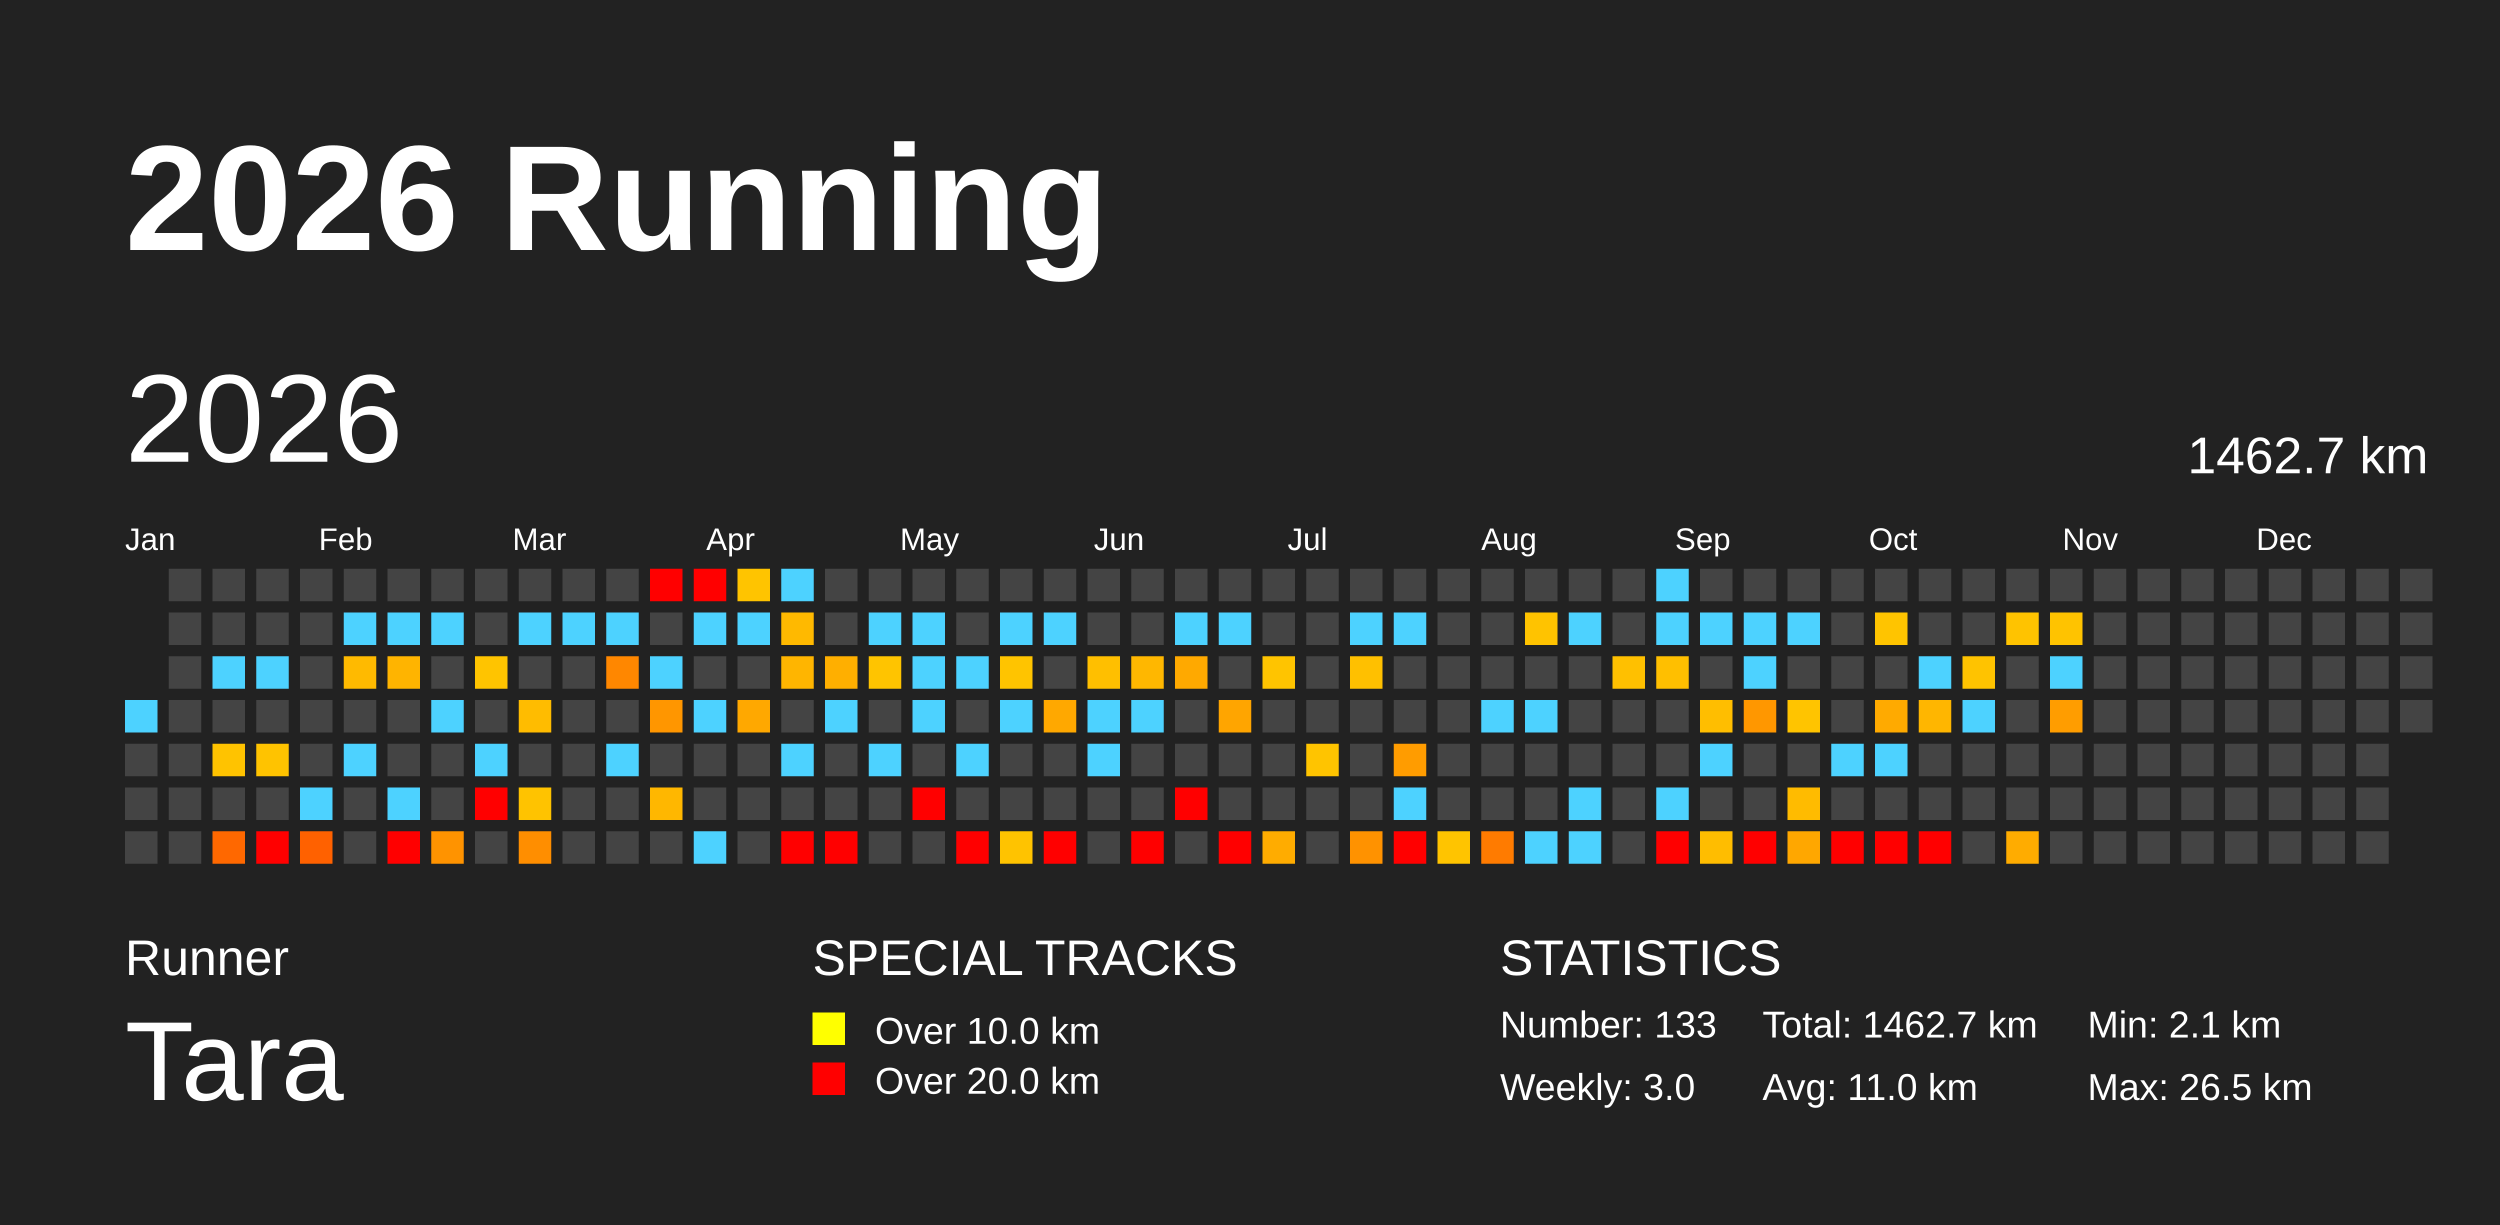
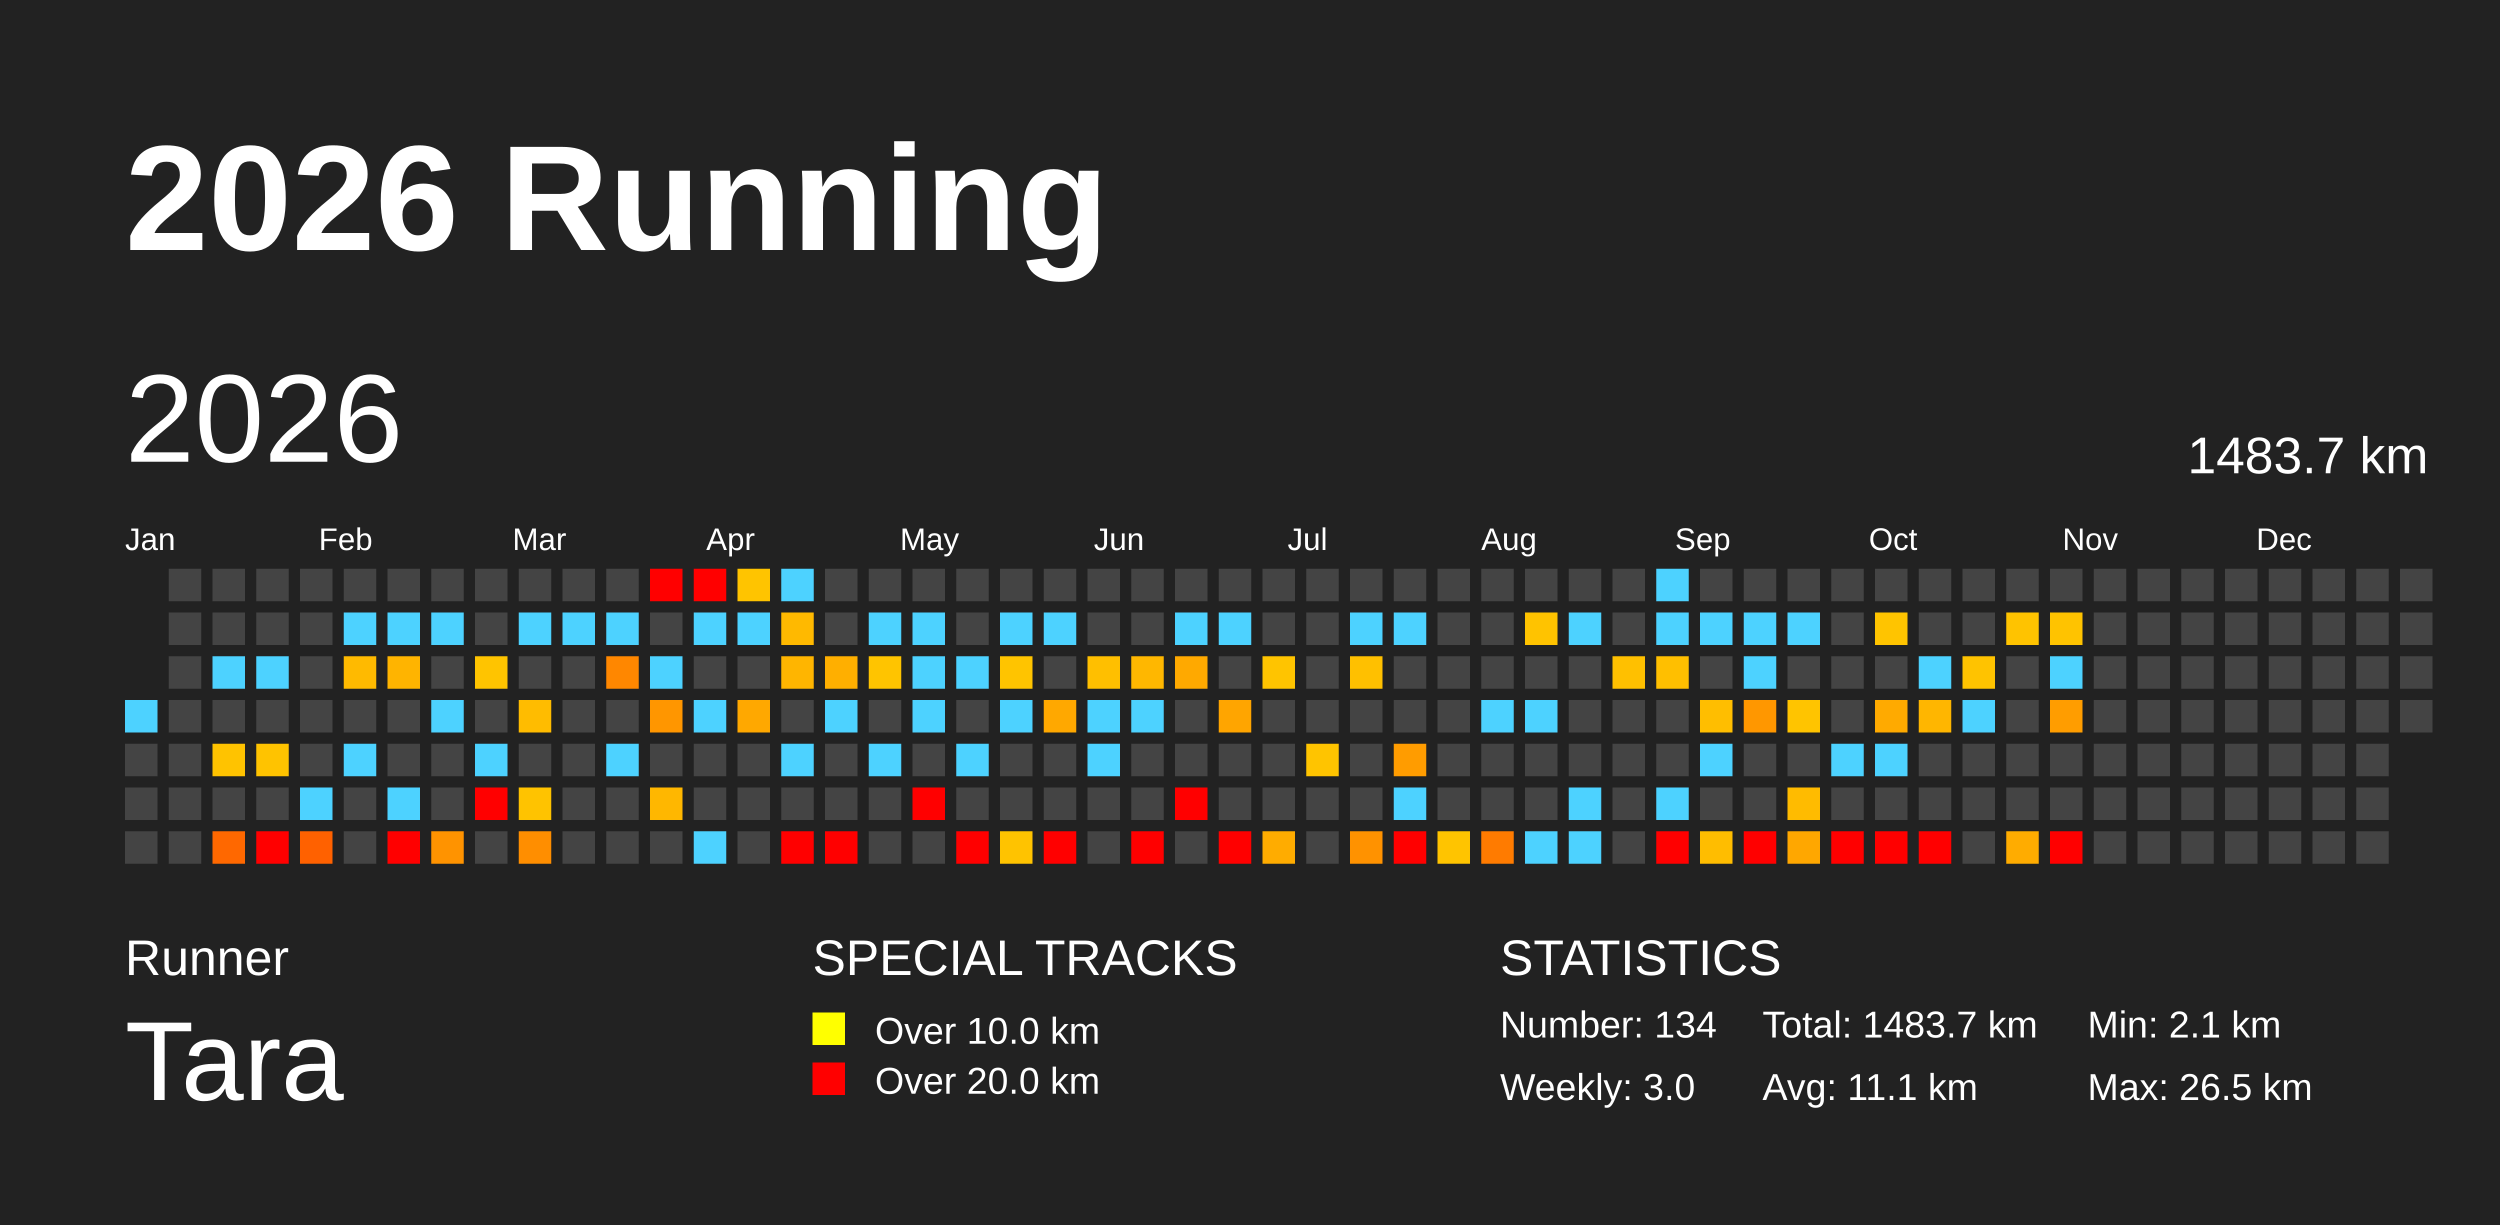
<svg xmlns="http://www.w3.org/2000/svg" baseProfile="full" height="98mm" version="1.1" viewBox="0,0,200,98" width="200mm">
  <defs>
    <pattern height="2" id="indoor-stripe" patternUnits="userSpaceOnUse" width="2">
      <line stroke="white" stroke-opacity="0.45" stroke-width="0.5" x1="0" x2="2" y1="2" y2="0" />
    </pattern>
  </defs>
  <rect fill="#222222" height="98" width="200" x="0" y="0" />
  <text fill="#FFFFFF" style="font-size:12px; font-family:Arial; font-weight:bold;" x="10" y="20">2026 Running</text>
  <text fill="#FFFFFF" style="font-size:4px; font-family:Arial" x="10" y="78">Runner</text>
  <text fill="#FFFFFF" style="font-size:9px; font-family:Arial" x="10" y="88">Tara</text>
  <text fill="#FFFFFF" style="font-size:4px; font-family:Arial" x="65" y="78">SPECIAL TRACKS</text>
  <rect fill="yellow" height="2.6" width="2.6" x="65" y="81" />
  <text fill="#FFFFFF" style="font-size:3px; font-family:Arial" x="70" y="83.5">Over 10.0 km</text>
  <rect fill="red" height="2.6" width="2.6" x="65" y="85" />
  <text fill="#FFFFFF" style="font-size:3px; font-family:Arial" x="70" y="87.5">Over 20.0 km</text>
  <text fill="#FFFFFF" style="font-size:4px; font-family:Arial" x="120" y="78">STATISTICS</text>
-   <text fill="#FFFFFF" style="font-size:3px; font-family:Arial" x="120" y="83">Number: 133</text>
+   <text fill="#FFFFFF" style="font-size:3px; font-family:Arial" x="120" y="83">Number: 134</text>
  <text fill="#FFFFFF" style="font-size:3px; font-family:Arial" x="120" y="88">Weekly: 3.0</text>
-   <text fill="#FFFFFF" style="font-size:3px; font-family:Arial" x="141" y="83">Total: 1462.7 km</text>
-   <text fill="#FFFFFF" style="font-size:3px; font-family:Arial" x="141" y="88">Avg: 11.0 km</text>
+   <text fill="#FFFFFF" style="font-size:3px; font-family:Arial" x="141" y="83">Total: 1483.7 km</text>
+   <text fill="#FFFFFF" style="font-size:3px; font-family:Arial" x="141" y="88">Avg: 11.1 km</text>
  <text fill="#FFFFFF" style="font-size:3px; font-family:Arial" x="167" y="83">Min: 2.1 km</text>
  <text fill="#FFFFFF" style="font-size:3px; font-family:Arial" x="167" y="88">Max: 26.5 km</text>
  <text dominant-baseline="hanging" fill="#FFFFFF" style="font-size:10.0px; font-family:Arial;" x="10" y="30">2026</text>
-   <text dominant-baseline="hanging" fill="#FFFFFF" style="font-size:4.125px; font-family:Arial;" x="175" y="35">1462.7 km</text>
+   <text dominant-baseline="hanging" fill="#FFFFFF" style="font-size:4.125px; font-family:Arial;" x="175" y="35">1483.7 km</text>
  <text fill="#FFFFFF" style="font-size:2.5px; font-family:Arial" x="10.0" y="44">Jan</text>
  <text fill="#FFFFFF" style="font-size:2.5px; font-family:Arial" x="25.5" y="44">Feb</text>
  <text fill="#FFFFFF" style="font-size:2.5px; font-family:Arial" x="41.0" y="44">Mar</text>
  <text fill="#FFFFFF" style="font-size:2.5px; font-family:Arial" x="56.5" y="44">Apr</text>
  <text fill="#FFFFFF" style="font-size:2.5px; font-family:Arial" x="72.0" y="44">May</text>
  <text fill="#FFFFFF" style="font-size:2.5px; font-family:Arial" x="87.5" y="44">Jun</text>
  <text fill="#FFFFFF" style="font-size:2.5px; font-family:Arial" x="103.0" y="44">Jul</text>
  <text fill="#FFFFFF" style="font-size:2.5px; font-family:Arial" x="118.5" y="44">Aug</text>
  <text fill="#FFFFFF" style="font-size:2.5px; font-family:Arial" x="134.0" y="44">Sep</text>
  <text fill="#FFFFFF" style="font-size:2.5px; font-family:Arial" x="149.5" y="44">Oct</text>
  <text fill="#FFFFFF" style="font-size:2.5px; font-family:Arial" x="165.0" y="44">Nov</text>
  <text fill="#FFFFFF" style="font-size:2.5px; font-family:Arial" x="180.5" y="44">Dec</text>
  <rect fill="#4dd2ff" height="2.6" width="2.6" x="10.0" y="56.0" />
  <rect fill="#444444" height="2.6" width="2.6" x="10.0" y="59.5" />
  <rect fill="#444444" height="2.6" width="2.6" x="10.0" y="63.0" />
  <rect fill="#444444" height="2.6" width="2.6" x="10.0" y="66.5" />
  <rect fill="#444444" height="2.6" width="2.6" x="13.5" y="45.5" />
  <rect fill="#444444" height="2.6" width="2.6" x="13.5" y="49.0" />
  <rect fill="#444444" height="2.6" width="2.6" x="13.5" y="52.5" />
  <rect fill="#444444" height="2.6" width="2.6" x="13.5" y="56.0" />
  <rect fill="#444444" height="2.6" width="2.6" x="13.5" y="59.5" />
  <rect fill="#444444" height="2.6" width="2.6" x="13.5" y="63.0" />
  <rect fill="#444444" height="2.6" width="2.6" x="13.5" y="66.5" />
  <rect fill="#444444" height="2.6" width="2.6" x="17.0" y="45.5" />
  <rect fill="#444444" height="2.6" width="2.6" x="17.0" y="49.0" />
  <rect fill="#4dd2ff" height="2.6" width="2.6" x="17.0" y="52.5" />
  <rect fill="#444444" height="2.6" width="2.6" x="17.0" y="56.0" />
  <rect fill="#ffc300" height="2.6" width="2.6" x="17.0" y="59.5" />
  <rect fill="#444444" height="2.6" width="2.6" x="17.0" y="63.0" />
  <rect fill="#ff6800" height="2.6" width="2.6" x="17.0" y="66.5" />
  <rect fill="#444444" height="2.6" width="2.6" x="20.5" y="45.5" />
  <rect fill="#444444" height="2.6" width="2.6" x="20.5" y="49.0" />
  <rect fill="#4dd2ff" height="2.6" width="2.6" x="20.5" y="52.5" />
  <rect fill="#444444" height="2.6" width="2.6" x="20.5" y="56.0" />
  <rect fill="#ffc300" height="2.6" width="2.6" x="20.5" y="59.5" />
  <rect fill="#444444" height="2.6" width="2.6" x="20.5" y="63.0" />
  <rect fill="red" height="2.6" width="2.6" x="20.5" y="66.5" />
  <rect fill="#444444" height="2.6" width="2.6" x="24.0" y="45.5" />
  <rect fill="#444444" height="2.6" width="2.6" x="24.0" y="49.0" />
  <rect fill="#444444" height="2.6" width="2.6" x="24.0" y="52.5" />
  <rect fill="#444444" height="2.6" width="2.6" x="24.0" y="56.0" />
  <rect fill="#444444" height="2.6" width="2.6" x="24.0" y="59.5" />
  <rect fill="#4dd2ff" height="2.6" width="2.6" x="24.0" y="63.0" />
  <rect fill="#ff6100" height="2.6" width="2.6" x="24.0" y="66.5" />
  <rect fill="#444444" height="2.6" width="2.6" x="27.5" y="45.5" />
  <rect fill="#4dd2ff" height="2.6" width="2.6" x="27.5" y="49.0" />
  <rect fill="#ffba00" height="2.6" width="2.6" x="27.5" y="52.5" />
  <rect fill="#444444" height="2.6" width="2.6" x="27.5" y="56.0" />
  <rect fill="#4dd2ff" height="2.6" width="2.6" x="27.5" y="59.5" />
  <rect fill="#444444" height="2.6" width="2.6" x="27.5" y="63.0" />
  <rect fill="#444444" height="2.6" width="2.6" x="27.5" y="66.5" />
  <rect fill="#444444" height="2.6" width="2.6" x="31.0" y="45.5" />
  <rect fill="#4dd2ff" height="2.6" width="2.6" x="31.0" y="49.0" />
  <rect fill="#ffb400" height="2.6" width="2.6" x="31.0" y="52.5" />
  <rect fill="#444444" height="2.6" width="2.6" x="31.0" y="56.0" />
  <rect fill="#444444" height="2.6" width="2.6" x="31.0" y="59.5" />
  <rect fill="#4dd2ff" height="2.6" width="2.6" x="31.0" y="63.0" />
  <rect fill="red" height="2.6" width="2.6" x="31.0" y="66.5" />
  <rect fill="#444444" height="2.6" width="2.6" x="34.5" y="45.5" />
  <rect fill="#4dd2ff" height="2.6" width="2.6" x="34.5" y="49.0" />
  <rect fill="#444444" height="2.6" width="2.6" x="34.5" y="52.5" />
  <rect fill="#4dd2ff" height="2.6" width="2.6" x="34.5" y="56.0" />
  <rect fill="#444444" height="2.6" width="2.6" x="34.5" y="59.5" />
  <rect fill="#444444" height="2.6" width="2.6" x="34.5" y="63.0" />
  <rect fill="#ff9300" height="2.6" width="2.6" x="34.5" y="66.5" />
  <rect fill="#444444" height="2.6" width="2.6" x="38.0" y="45.5" />
  <rect fill="#444444" height="2.6" width="2.6" x="38.0" y="49.0" />
  <rect fill="#ffc400" height="2.6" width="2.6" x="38.0" y="52.5" />
  <rect fill="#444444" height="2.6" width="2.6" x="38.0" y="56.0" />
  <rect fill="#4dd2ff" height="2.6" width="2.6" x="38.0" y="59.5" />
  <rect fill="red" height="2.6" width="2.6" x="38.0" y="63.0" />
  <rect fill="#444444" height="2.6" width="2.6" x="38.0" y="66.5" />
  <rect fill="#444444" height="2.6" width="2.6" x="41.5" y="45.5" />
  <rect fill="#4dd2ff" height="2.6" width="2.6" x="41.5" y="49.0" />
  <rect fill="#444444" height="2.6" width="2.6" x="41.5" y="52.5" />
  <rect fill="#ffbc00" height="2.6" width="2.6" x="41.5" y="56.0" />
  <rect fill="#444444" height="2.6" width="2.6" x="41.5" y="59.5" />
  <rect fill="#ffc300" height="2.6" width="2.6" x="41.5" y="63.0" />
  <rect fill="#ff8e00" height="2.6" width="2.6" x="41.5" y="66.5" />
  <rect fill="#444444" height="2.6" width="2.6" x="45.0" y="45.5" />
  <rect fill="#4dd2ff" height="2.6" width="2.6" x="45.0" y="49.0" />
  <rect fill="#444444" height="2.6" width="2.6" x="45.0" y="52.5" />
  <rect fill="#444444" height="2.6" width="2.6" x="45.0" y="56.0" />
  <rect fill="#444444" height="2.6" width="2.6" x="45.0" y="59.5" />
  <rect fill="#444444" height="2.6" width="2.6" x="45.0" y="63.0" />
  <rect fill="#444444" height="2.6" width="2.6" x="45.0" y="66.5" />
  <rect fill="#444444" height="2.6" width="2.6" x="48.5" y="45.5" />
  <rect fill="#4dd2ff" height="2.6" width="2.6" x="48.5" y="49.0" />
  <rect fill="#ff8700" height="2.6" width="2.6" x="48.5" y="52.5" />
  <rect fill="#444444" height="2.6" width="2.6" x="48.5" y="56.0" />
  <rect fill="#4dd2ff" height="2.6" width="2.6" x="48.5" y="59.5" />
  <rect fill="#444444" height="2.6" width="2.6" x="48.5" y="63.0" />
  <rect fill="#444444" height="2.6" width="2.6" x="48.5" y="66.5" />
  <rect fill="red" height="2.6" width="2.6" x="52.0" y="45.5" />
  <rect fill="#444444" height="2.6" width="2.6" x="52.0" y="49.0" />
  <rect fill="#4dd2ff" height="2.6" width="2.6" x="52.0" y="52.5" />
  <rect fill="#ff9600" height="2.6" width="2.6" x="52.0" y="56.0" />
  <rect fill="#444444" height="2.6" width="2.6" x="52.0" y="59.5" />
  <rect fill="#ffb700" height="2.6" width="2.6" x="52.0" y="63.0" />
  <rect fill="#444444" height="2.6" width="2.6" x="52.0" y="66.5" />
  <rect fill="red" height="2.6" width="2.6" x="55.5" y="45.5" />
  <rect fill="#4dd2ff" height="2.6" width="2.6" x="55.5" y="49.0" />
  <rect fill="#444444" height="2.6" width="2.6" x="55.5" y="52.5" />
  <rect fill="#4dd2ff" height="2.6" width="2.6" x="55.5" y="56.0" />
  <rect fill="#444444" height="2.6" width="2.6" x="55.5" y="59.5" />
  <rect fill="#444444" height="2.6" width="2.6" x="55.5" y="63.0" />
  <rect fill="#4dd2ff" height="2.6" width="2.6" x="55.5" y="66.5" />
  <rect fill="#ffc400" height="2.6" width="2.6" x="59.0" y="45.5" />
  <rect fill="#4dd2ff" height="2.6" width="2.6" x="59.0" y="49.0" />
  <rect fill="#444444" height="2.6" width="2.6" x="59.0" y="52.5" />
  <rect fill="#ffa800" height="2.6" width="2.6" x="59.0" y="56.0" />
  <rect fill="#444444" height="2.6" width="2.6" x="59.0" y="59.5" />
  <rect fill="#444444" height="2.6" width="2.6" x="59.0" y="63.0" />
  <rect fill="#444444" height="2.6" width="2.6" x="59.0" y="66.5" />
  <rect fill="#4dd2ff" height="2.6" width="2.6" x="62.5" y="45.5" />
  <rect fill="#ffb900" height="2.6" width="2.6" x="62.5" y="49.0" />
  <rect fill="#ffb500" height="2.6" width="2.6" x="62.5" y="52.5" />
  <rect fill="#444444" height="2.6" width="2.6" x="62.5" y="56.0" />
  <rect fill="#4dd2ff" height="2.6" width="2.6" x="62.5" y="59.5" />
  <rect fill="#444444" height="2.6" width="2.6" x="62.5" y="63.0" />
  <rect fill="red" height="2.6" width="2.6" x="62.5" y="66.5" />
  <rect fill="#444444" height="2.6" width="2.6" x="66.0" y="45.5" />
  <rect fill="#444444" height="2.6" width="2.6" x="66.0" y="49.0" />
  <rect fill="#ffaf00" height="2.6" width="2.6" x="66.0" y="52.5" />
  <rect fill="#4dd2ff" height="2.6" width="2.6" x="66.0" y="56.0" />
  <rect fill="#444444" height="2.6" width="2.6" x="66.0" y="59.5" />
  <rect fill="#444444" height="2.6" width="2.6" x="66.0" y="63.0" />
  <rect fill="red" height="2.6" width="2.6" x="66.0" y="66.5" />
  <rect fill="#444444" height="2.6" width="2.6" x="69.5" y="45.5" />
  <rect fill="#4dd2ff" height="2.6" width="2.6" x="69.5" y="49.0" />
  <rect fill="#ffc400" height="2.6" width="2.6" x="69.5" y="52.5" />
  <rect fill="#444444" height="2.6" width="2.6" x="69.5" y="56.0" />
  <rect fill="#4dd2ff" height="2.6" width="2.6" x="69.5" y="59.5" />
  <rect fill="#444444" height="2.6" width="2.6" x="69.5" y="63.0" />
  <rect fill="#444444" height="2.6" width="2.6" x="69.5" y="66.5" />
  <rect fill="#444444" height="2.6" width="2.6" x="73.0" y="45.5" />
  <rect fill="#4dd2ff" height="2.6" width="2.6" x="73.0" y="49.0" />
  <rect fill="#4dd2ff" height="2.6" width="2.6" x="73.0" y="52.5" />
  <rect fill="#4dd2ff" height="2.6" width="2.6" x="73.0" y="56.0" />
  <rect fill="#444444" height="2.6" width="2.6" x="73.0" y="59.5" />
  <rect fill="red" height="2.6" width="2.6" x="73.0" y="63.0" />
  <rect fill="#444444" height="2.6" width="2.6" x="73.0" y="66.5" />
  <rect fill="#444444" height="2.6" width="2.6" x="76.5" y="45.5" />
  <rect fill="#444444" height="2.6" width="2.6" x="76.5" y="49.0" />
  <rect fill="#4dd2ff" height="2.6" width="2.6" x="76.5" y="52.5" />
  <rect fill="#444444" height="2.6" width="2.6" x="76.5" y="56.0" />
  <rect fill="#4dd2ff" height="2.6" width="2.6" x="76.5" y="59.5" />
  <rect fill="#444444" height="2.6" width="2.6" x="76.5" y="63.0" />
  <rect fill="red" height="2.6" width="2.6" x="76.5" y="66.5" />
  <rect fill="#444444" height="2.6" width="2.6" x="80.0" y="45.5" />
  <rect fill="#4dd2ff" height="2.6" width="2.6" x="80.0" y="49.0" />
  <rect fill="#ffc400" height="2.6" width="2.6" x="80.0" y="52.5" />
  <rect fill="#4dd2ff" height="2.6" width="2.6" x="80.0" y="56.0" />
  <rect fill="#444444" height="2.6" width="2.6" x="80.0" y="59.5" />
  <rect fill="#444444" height="2.6" width="2.6" x="80.0" y="63.0" />
  <rect fill="#ffc300" height="2.6" width="2.6" x="80.0" y="66.5" />
  <rect fill="#444444" height="2.6" width="2.6" x="83.5" y="45.5" />
  <rect fill="#4dd2ff" height="2.6" width="2.6" x="83.5" y="49.0" />
  <rect fill="#444444" height="2.6" width="2.6" x="83.5" y="52.5" />
  <rect fill="#ffa800" height="2.6" width="2.6" x="83.5" y="56.0" />
  <rect fill="#444444" height="2.6" width="2.6" x="83.5" y="59.5" />
  <rect fill="#444444" height="2.6" width="2.6" x="83.5" y="63.0" />
  <rect fill="red" height="2.6" width="2.6" x="83.5" y="66.5" />
  <rect fill="#444444" height="2.6" width="2.6" x="87.0" y="45.5" />
  <rect fill="#444444" height="2.6" width="2.6" x="87.0" y="49.0" />
  <rect fill="#ffbf00" height="2.6" width="2.6" x="87.0" y="52.5" />
  <rect fill="#4dd2ff" height="2.6" width="2.6" x="87.0" y="56.0" />
  <rect fill="#4dd2ff" height="2.6" width="2.6" x="87.0" y="59.5" />
  <rect fill="#444444" height="2.6" width="2.6" x="87.0" y="63.0" />
  <rect fill="#444444" height="2.6" width="2.6" x="87.0" y="66.5" />
  <rect fill="#444444" height="2.6" width="2.6" x="90.5" y="45.5" />
  <rect fill="#444444" height="2.6" width="2.6" x="90.5" y="49.0" />
  <rect fill="#ffb700" height="2.6" width="2.6" x="90.5" y="52.5" />
  <rect fill="#4dd2ff" height="2.6" width="2.6" x="90.5" y="56.0" />
  <rect fill="#444444" height="2.6" width="2.6" x="90.5" y="59.5" />
  <rect fill="#444444" height="2.6" width="2.6" x="90.5" y="63.0" />
  <rect fill="red" height="2.6" width="2.6" x="90.5" y="66.5" />
  <rect fill="#444444" height="2.6" width="2.6" x="94.0" y="45.5" />
  <rect fill="#4dd2ff" height="2.6" width="2.6" x="94.0" y="49.0" />
  <rect fill="#ffa900" height="2.6" width="2.6" x="94.0" y="52.5" />
  <rect fill="#444444" height="2.6" width="2.6" x="94.0" y="56.0" />
  <rect fill="#444444" height="2.6" width="2.6" x="94.0" y="59.5" />
  <rect fill="red" height="2.6" width="2.6" x="94.0" y="63.0" />
  <rect fill="#444444" height="2.6" width="2.6" x="94.0" y="66.5" />
  <rect fill="#444444" height="2.6" width="2.6" x="97.5" y="45.5" />
  <rect fill="#4dd2ff" height="2.6" width="2.6" x="97.5" y="49.0" />
  <rect fill="#444444" height="2.6" width="2.6" x="97.5" y="52.5" />
  <rect fill="#ffa500" height="2.6" width="2.6" x="97.5" y="56.0" />
  <rect fill="#444444" height="2.6" width="2.6" x="97.5" y="59.5" />
  <rect fill="#444444" height="2.6" width="2.6" x="97.5" y="63.0" />
  <rect fill="red" height="2.6" width="2.6" x="97.5" y="66.5" />
  <rect fill="#444444" height="2.6" width="2.6" x="101.0" y="45.5" />
  <rect fill="#444444" height="2.6" width="2.6" x="101.0" y="49.0" />
  <rect fill="#ffc400" height="2.6" width="2.6" x="101.0" y="52.5" />
  <rect fill="#444444" height="2.6" width="2.6" x="101.0" y="56.0" />
  <rect fill="#444444" height="2.6" width="2.6" x="101.0" y="59.5" />
  <rect fill="#444444" height="2.6" width="2.6" x="101.0" y="63.0" />
  <rect fill="#ffac00" height="2.6" width="2.6" x="101.0" y="66.5" />
  <rect fill="#444444" height="2.6" width="2.6" x="104.5" y="45.5" />
  <rect fill="#444444" height="2.6" width="2.6" x="104.5" y="49.0" />
  <rect fill="#444444" height="2.6" width="2.6" x="104.5" y="52.5" />
  <rect fill="#444444" height="2.6" width="2.6" x="104.5" y="56.0" />
  <rect fill="#ffc400" height="2.6" width="2.6" x="104.5" y="59.5" />
  <rect fill="#444444" height="2.6" width="2.6" x="104.5" y="63.0" />
  <rect fill="#444444" height="2.6" width="2.6" x="104.5" y="66.5" />
  <rect fill="#444444" height="2.6" width="2.6" x="108.0" y="45.5" />
  <rect fill="#4dd2ff" height="2.6" width="2.6" x="108.0" y="49.0" />
  <rect fill="#ffc000" height="2.6" width="2.6" x="108.0" y="52.5" />
  <rect fill="#444444" height="2.6" width="2.6" x="108.0" y="56.0" />
  <rect fill="#444444" height="2.6" width="2.6" x="108.0" y="59.5" />
  <rect fill="#444444" height="2.6" width="2.6" x="108.0" y="63.0" />
  <rect fill="#ff9200" height="2.6" width="2.6" x="108.0" y="66.5" />
  <rect fill="#444444" height="2.6" width="2.6" x="111.5" y="45.5" />
  <rect fill="#4dd2ff" height="2.6" width="2.6" x="111.5" y="49.0" />
  <rect fill="#444444" height="2.6" width="2.6" x="111.5" y="52.5" />
  <rect fill="#444444" height="2.6" width="2.6" x="111.5" y="56.0" />
  <rect fill="#ff9c00" height="2.6" width="2.6" x="111.5" y="59.5" />
  <rect fill="#4dd2ff" height="2.6" width="2.6" x="111.5" y="63.0" />
  <rect fill="red" height="2.6" width="2.6" x="111.5" y="66.5" />
  <rect fill="#444444" height="2.6" width="2.6" x="115.0" y="45.5" />
  <rect fill="#444444" height="2.6" width="2.6" x="115.0" y="49.0" />
  <rect fill="#444444" height="2.6" width="2.6" x="115.0" y="52.5" />
  <rect fill="#444444" height="2.6" width="2.6" x="115.0" y="56.0" />
  <rect fill="#444444" height="2.6" width="2.6" x="115.0" y="59.5" />
  <rect fill="#444444" height="2.6" width="2.6" x="115.0" y="63.0" />
  <rect fill="#ffc400" height="2.6" width="2.6" x="115.0" y="66.5" />
  <rect fill="#444444" height="2.6" width="2.6" x="118.5" y="45.5" />
  <rect fill="#444444" height="2.6" width="2.6" x="118.5" y="49.0" />
  <rect fill="#444444" height="2.6" width="2.6" x="118.5" y="52.5" />
  <rect fill="#4dd2ff" height="2.6" width="2.6" x="118.5" y="56.0" />
  <rect fill="#444444" height="2.6" width="2.6" x="118.5" y="59.5" />
  <rect fill="#444444" height="2.6" width="2.6" x="118.5" y="63.0" />
  <rect fill="#ff7b00" height="2.6" width="2.6" x="118.5" y="66.5" />
  <rect fill="#444444" height="2.6" width="2.6" x="122.0" y="45.5" />
  <rect fill="#ffc300" height="2.6" width="2.6" x="122.0" y="49.0" />
  <rect fill="#444444" height="2.6" width="2.6" x="122.0" y="52.5" />
  <rect fill="#4dd2ff" height="2.6" width="2.6" x="122.0" y="56.0" />
  <rect fill="#444444" height="2.6" width="2.6" x="122.0" y="59.5" />
  <rect fill="#444444" height="2.6" width="2.6" x="122.0" y="63.0" />
  <rect fill="#4dd2ff" height="2.6" width="2.6" x="122.0" y="66.5" />
  <rect fill="#444444" height="2.6" width="2.6" x="125.5" y="45.5" />
  <rect fill="#4dd2ff" height="2.6" width="2.6" x="125.5" y="49.0" />
  <rect fill="#444444" height="2.6" width="2.6" x="125.5" y="52.5" />
  <rect fill="#444444" height="2.6" width="2.6" x="125.5" y="56.0" />
  <rect fill="#444444" height="2.6" width="2.6" x="125.5" y="59.5" />
  <rect fill="#4dd2ff" height="2.6" width="2.6" x="125.5" y="63.0" />
  <rect fill="#4dd2ff" height="2.6" width="2.6" x="125.5" y="66.5" />
  <rect fill="#444444" height="2.6" width="2.6" x="129.0" y="45.5" />
  <rect fill="#444444" height="2.6" width="2.6" x="129.0" y="49.0" />
  <rect fill="#ffc000" height="2.6" width="2.6" x="129.0" y="52.5" />
  <rect fill="#444444" height="2.6" width="2.6" x="129.0" y="56.0" />
  <rect fill="#444444" height="2.6" width="2.6" x="129.0" y="59.5" />
  <rect fill="#444444" height="2.6" width="2.6" x="129.0" y="63.0" />
  <rect fill="#444444" height="2.6" width="2.6" x="129.0" y="66.5" />
  <rect fill="#4dd2ff" height="2.6" width="2.6" x="132.5" y="45.5" />
  <rect fill="#4dd2ff" height="2.6" width="2.6" x="132.5" y="49.0" />
  <rect fill="#ffbf00" height="2.6" width="2.6" x="132.5" y="52.5" />
  <rect fill="#444444" height="2.6" width="2.6" x="132.5" y="56.0" />
  <rect fill="#444444" height="2.6" width="2.6" x="132.5" y="59.5" />
  <rect fill="#4dd2ff" height="2.6" width="2.6" x="132.5" y="63.0" />
  <rect fill="red" height="2.6" width="2.6" x="132.5" y="66.5" />
  <rect fill="#444444" height="2.6" width="2.6" x="136.0" y="45.5" />
  <rect fill="#4dd2ff" height="2.6" width="2.6" x="136.0" y="49.0" />
  <rect fill="#444444" height="2.6" width="2.6" x="136.0" y="52.5" />
  <rect fill="#ffbe00" height="2.6" width="2.6" x="136.0" y="56.0" />
  <rect fill="#4dd2ff" height="2.6" width="2.6" x="136.0" y="59.5" />
  <rect fill="#444444" height="2.6" width="2.6" x="136.0" y="63.0" />
  <rect fill="#ffbd00" height="2.6" width="2.6" x="136.0" y="66.5" />
  <rect fill="#444444" height="2.6" width="2.6" x="139.5" y="45.5" />
  <rect fill="#4dd2ff" height="2.6" width="2.6" x="139.5" y="49.0" />
  <rect fill="#4dd2ff" height="2.6" width="2.6" x="139.5" y="52.5" />
  <rect fill="#ff9700" height="2.6" width="2.6" x="139.5" y="56.0" />
  <rect fill="#444444" height="2.6" width="2.6" x="139.5" y="59.5" />
  <rect fill="#444444" height="2.6" width="2.6" x="139.5" y="63.0" />
  <rect fill="red" height="2.6" width="2.6" x="139.5" y="66.5" />
  <rect fill="#444444" height="2.6" width="2.6" x="143.0" y="45.5" />
  <rect fill="#4dd2ff" height="2.6" width="2.6" x="143.0" y="49.0" />
  <rect fill="#444444" height="2.6" width="2.6" x="143.0" y="52.5" />
  <rect fill="#ffc400" height="2.6" width="2.6" x="143.0" y="56.0" />
  <rect fill="#444444" height="2.6" width="2.6" x="143.0" y="59.5" />
  <rect fill="#ffbb00" height="2.6" width="2.6" x="143.0" y="63.0" />
  <rect fill="#ffa700" height="2.6" width="2.6" x="143.0" y="66.5" />
  <rect fill="#444444" height="2.6" width="2.6" x="146.5" y="45.5" />
  <rect fill="#444444" height="2.6" width="2.6" x="146.5" y="49.0" />
  <rect fill="#444444" height="2.6" width="2.6" x="146.5" y="52.5" />
  <rect fill="#444444" height="2.6" width="2.6" x="146.5" y="56.0" />
  <rect fill="#4dd2ff" height="2.6" width="2.6" x="146.5" y="59.5" />
  <rect fill="#444444" height="2.6" width="2.6" x="146.5" y="63.0" />
  <rect fill="red" height="2.6" width="2.6" x="146.5" y="66.5" />
  <rect fill="#444444" height="2.6" width="2.6" x="150.0" y="45.5" />
  <rect fill="#ffc400" height="2.6" width="2.6" x="150.0" y="49.0" />
  <rect fill="#444444" height="2.6" width="2.6" x="150.0" y="52.5" />
  <rect fill="#ffaa00" height="2.6" width="2.6" x="150.0" y="56.0" />
  <rect fill="#4dd2ff" height="2.6" width="2.6" x="150.0" y="59.5" />
  <rect fill="#444444" height="2.6" width="2.6" x="150.0" y="63.0" />
  <rect fill="red" height="2.6" width="2.6" x="150.0" y="66.5" />
  <rect fill="#444444" height="2.6" width="2.6" x="153.5" y="45.5" />
  <rect fill="#444444" height="2.6" width="2.6" x="153.5" y="49.0" />
  <rect fill="#4dd2ff" height="2.6" width="2.6" x="153.5" y="52.5" />
  <rect fill="#ffb600" height="2.6" width="2.6" x="153.5" y="56.0" />
  <rect fill="#444444" height="2.6" width="2.6" x="153.5" y="59.5" />
  <rect fill="#444444" height="2.6" width="2.6" x="153.5" y="63.0" />
  <rect fill="red" height="2.6" width="2.6" x="153.5" y="66.5" />
  <rect fill="#444444" height="2.6" width="2.6" x="157.0" y="45.5" />
  <rect fill="#444444" height="2.6" width="2.6" x="157.0" y="49.0" />
  <rect fill="#ffc300" height="2.6" width="2.6" x="157.0" y="52.5" />
  <rect fill="#4dd2ff" height="2.6" width="2.6" x="157.0" y="56.0" />
  <rect fill="#444444" height="2.6" width="2.6" x="157.0" y="59.5" />
  <rect fill="#444444" height="2.6" width="2.6" x="157.0" y="63.0" />
  <rect fill="#444444" height="2.6" width="2.6" x="157.0" y="66.5" />
  <rect fill="#444444" height="2.6" width="2.6" x="160.5" y="45.5" />
  <rect fill="#ffc300" height="2.6" width="2.6" x="160.5" y="49.0" />
  <rect fill="#444444" height="2.6" width="2.6" x="160.5" y="52.5" />
  <rect fill="#444444" height="2.6" width="2.6" x="160.5" y="56.0" />
  <rect fill="#444444" height="2.6" width="2.6" x="160.5" y="59.5" />
  <rect fill="#444444" height="2.6" width="2.6" x="160.5" y="63.0" />
  <rect fill="#ffac00" height="2.6" width="2.6" x="160.5" y="66.5" />
  <rect fill="#444444" height="2.6" width="2.6" x="164.0" y="45.5" />
  <rect fill="#ffc300" height="2.6" width="2.6" x="164.0" y="49.0" />
  <rect fill="#4dd2ff" height="2.6" width="2.6" x="164.0" y="52.5" />
  <rect fill="#ff9d00" height="2.6" width="2.6" x="164.0" y="56.0" />
  <rect fill="#444444" height="2.6" width="2.6" x="164.0" y="59.5" />
  <rect fill="#444444" height="2.6" width="2.6" x="164.0" y="63.0" />
-   <rect fill="#444444" height="2.6" width="2.6" x="164.0" y="66.5" />
+   <rect fill="red" height="2.6" width="2.6" x="164.0" y="66.5" />
  <rect fill="#444444" height="2.6" width="2.6" x="167.5" y="45.5" />
  <rect fill="#444444" height="2.6" width="2.6" x="167.5" y="49.0" />
  <rect fill="#444444" height="2.6" width="2.6" x="167.5" y="52.5" />
  <rect fill="#444444" height="2.6" width="2.6" x="167.5" y="56.0" />
  <rect fill="#444444" height="2.6" width="2.6" x="167.5" y="59.5" />
  <rect fill="#444444" height="2.6" width="2.6" x="167.5" y="63.0" />
  <rect fill="#444444" height="2.6" width="2.6" x="167.5" y="66.5" />
  <rect fill="#444444" height="2.6" width="2.6" x="171.0" y="45.5" />
  <rect fill="#444444" height="2.6" width="2.6" x="171.0" y="49.0" />
  <rect fill="#444444" height="2.6" width="2.6" x="171.0" y="52.5" />
  <rect fill="#444444" height="2.6" width="2.6" x="171.0" y="56.0" />
  <rect fill="#444444" height="2.6" width="2.6" x="171.0" y="59.5" />
  <rect fill="#444444" height="2.6" width="2.6" x="171.0" y="63.0" />
  <rect fill="#444444" height="2.6" width="2.6" x="171.0" y="66.5" />
  <rect fill="#444444" height="2.6" width="2.6" x="174.5" y="45.5" />
  <rect fill="#444444" height="2.6" width="2.6" x="174.5" y="49.0" />
  <rect fill="#444444" height="2.6" width="2.6" x="174.5" y="52.5" />
  <rect fill="#444444" height="2.6" width="2.6" x="174.5" y="56.0" />
  <rect fill="#444444" height="2.6" width="2.6" x="174.5" y="59.5" />
  <rect fill="#444444" height="2.6" width="2.6" x="174.5" y="63.0" />
  <rect fill="#444444" height="2.6" width="2.6" x="174.5" y="66.5" />
  <rect fill="#444444" height="2.6" width="2.6" x="178.0" y="45.5" />
  <rect fill="#444444" height="2.6" width="2.6" x="178.0" y="49.0" />
  <rect fill="#444444" height="2.6" width="2.6" x="178.0" y="52.5" />
  <rect fill="#444444" height="2.6" width="2.6" x="178.0" y="56.0" />
  <rect fill="#444444" height="2.6" width="2.6" x="178.0" y="59.5" />
  <rect fill="#444444" height="2.6" width="2.6" x="178.0" y="63.0" />
  <rect fill="#444444" height="2.6" width="2.6" x="178.0" y="66.5" />
  <rect fill="#444444" height="2.6" width="2.6" x="181.5" y="45.5" />
  <rect fill="#444444" height="2.6" width="2.6" x="181.5" y="49.0" />
  <rect fill="#444444" height="2.6" width="2.6" x="181.5" y="52.5" />
  <rect fill="#444444" height="2.6" width="2.6" x="181.5" y="56.0" />
  <rect fill="#444444" height="2.6" width="2.6" x="181.5" y="59.5" />
  <rect fill="#444444" height="2.6" width="2.6" x="181.5" y="63.0" />
  <rect fill="#444444" height="2.6" width="2.6" x="181.5" y="66.5" />
  <rect fill="#444444" height="2.6" width="2.6" x="185.0" y="45.5" />
  <rect fill="#444444" height="2.6" width="2.6" x="185.0" y="49.0" />
  <rect fill="#444444" height="2.6" width="2.6" x="185.0" y="52.5" />
  <rect fill="#444444" height="2.6" width="2.6" x="185.0" y="56.0" />
  <rect fill="#444444" height="2.6" width="2.6" x="185.0" y="59.5" />
  <rect fill="#444444" height="2.6" width="2.6" x="185.0" y="63.0" />
  <rect fill="#444444" height="2.6" width="2.6" x="185.0" y="66.5" />
  <rect fill="#444444" height="2.6" width="2.6" x="188.5" y="45.5" />
  <rect fill="#444444" height="2.6" width="2.6" x="188.5" y="49.0" />
  <rect fill="#444444" height="2.6" width="2.6" x="188.5" y="52.5" />
  <rect fill="#444444" height="2.6" width="2.6" x="188.5" y="56.0" />
  <rect fill="#444444" height="2.6" width="2.6" x="188.5" y="59.5" />
  <rect fill="#444444" height="2.6" width="2.6" x="188.5" y="63.0" />
  <rect fill="#444444" height="2.6" width="2.6" x="188.5" y="66.5" />
  <rect fill="#444444" height="2.6" width="2.6" x="192.0" y="45.5" />
  <rect fill="#444444" height="2.6" width="2.6" x="192.0" y="49.0" />
  <rect fill="#444444" height="2.6" width="2.6" x="192.0" y="52.5" />
  <rect fill="#444444" height="2.6" width="2.6" x="192.0" y="56.0" />
</svg>
